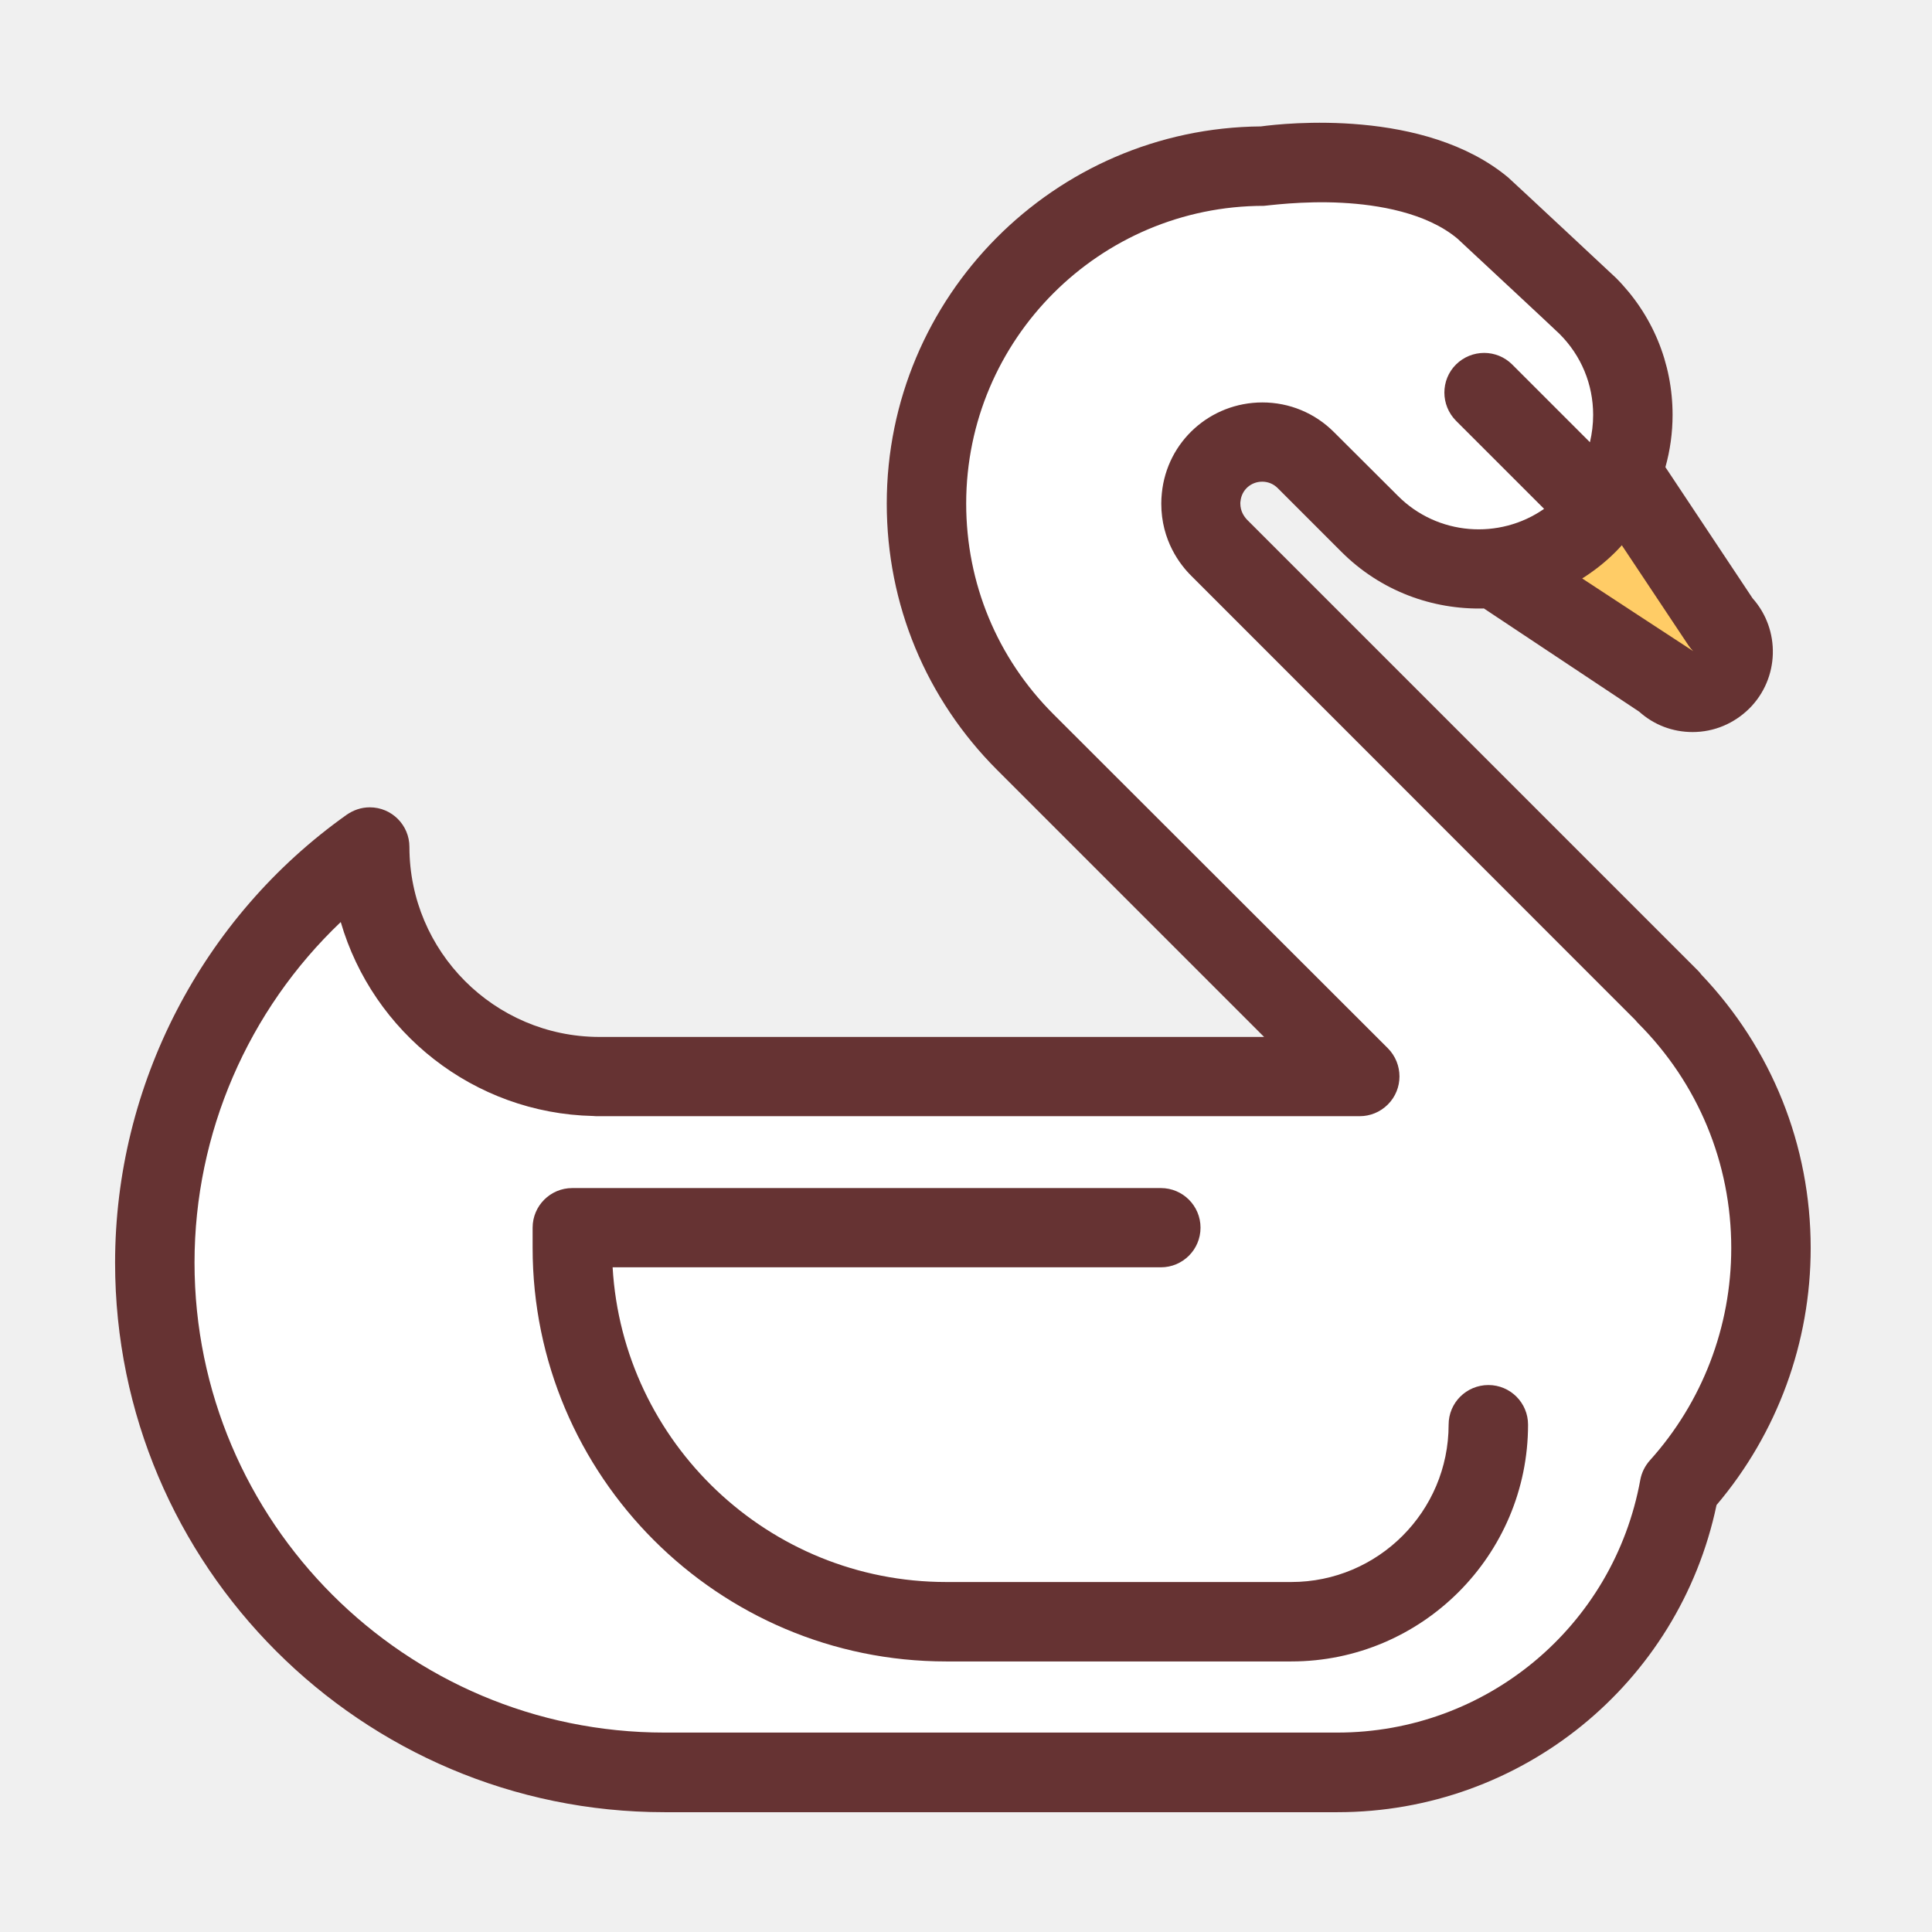
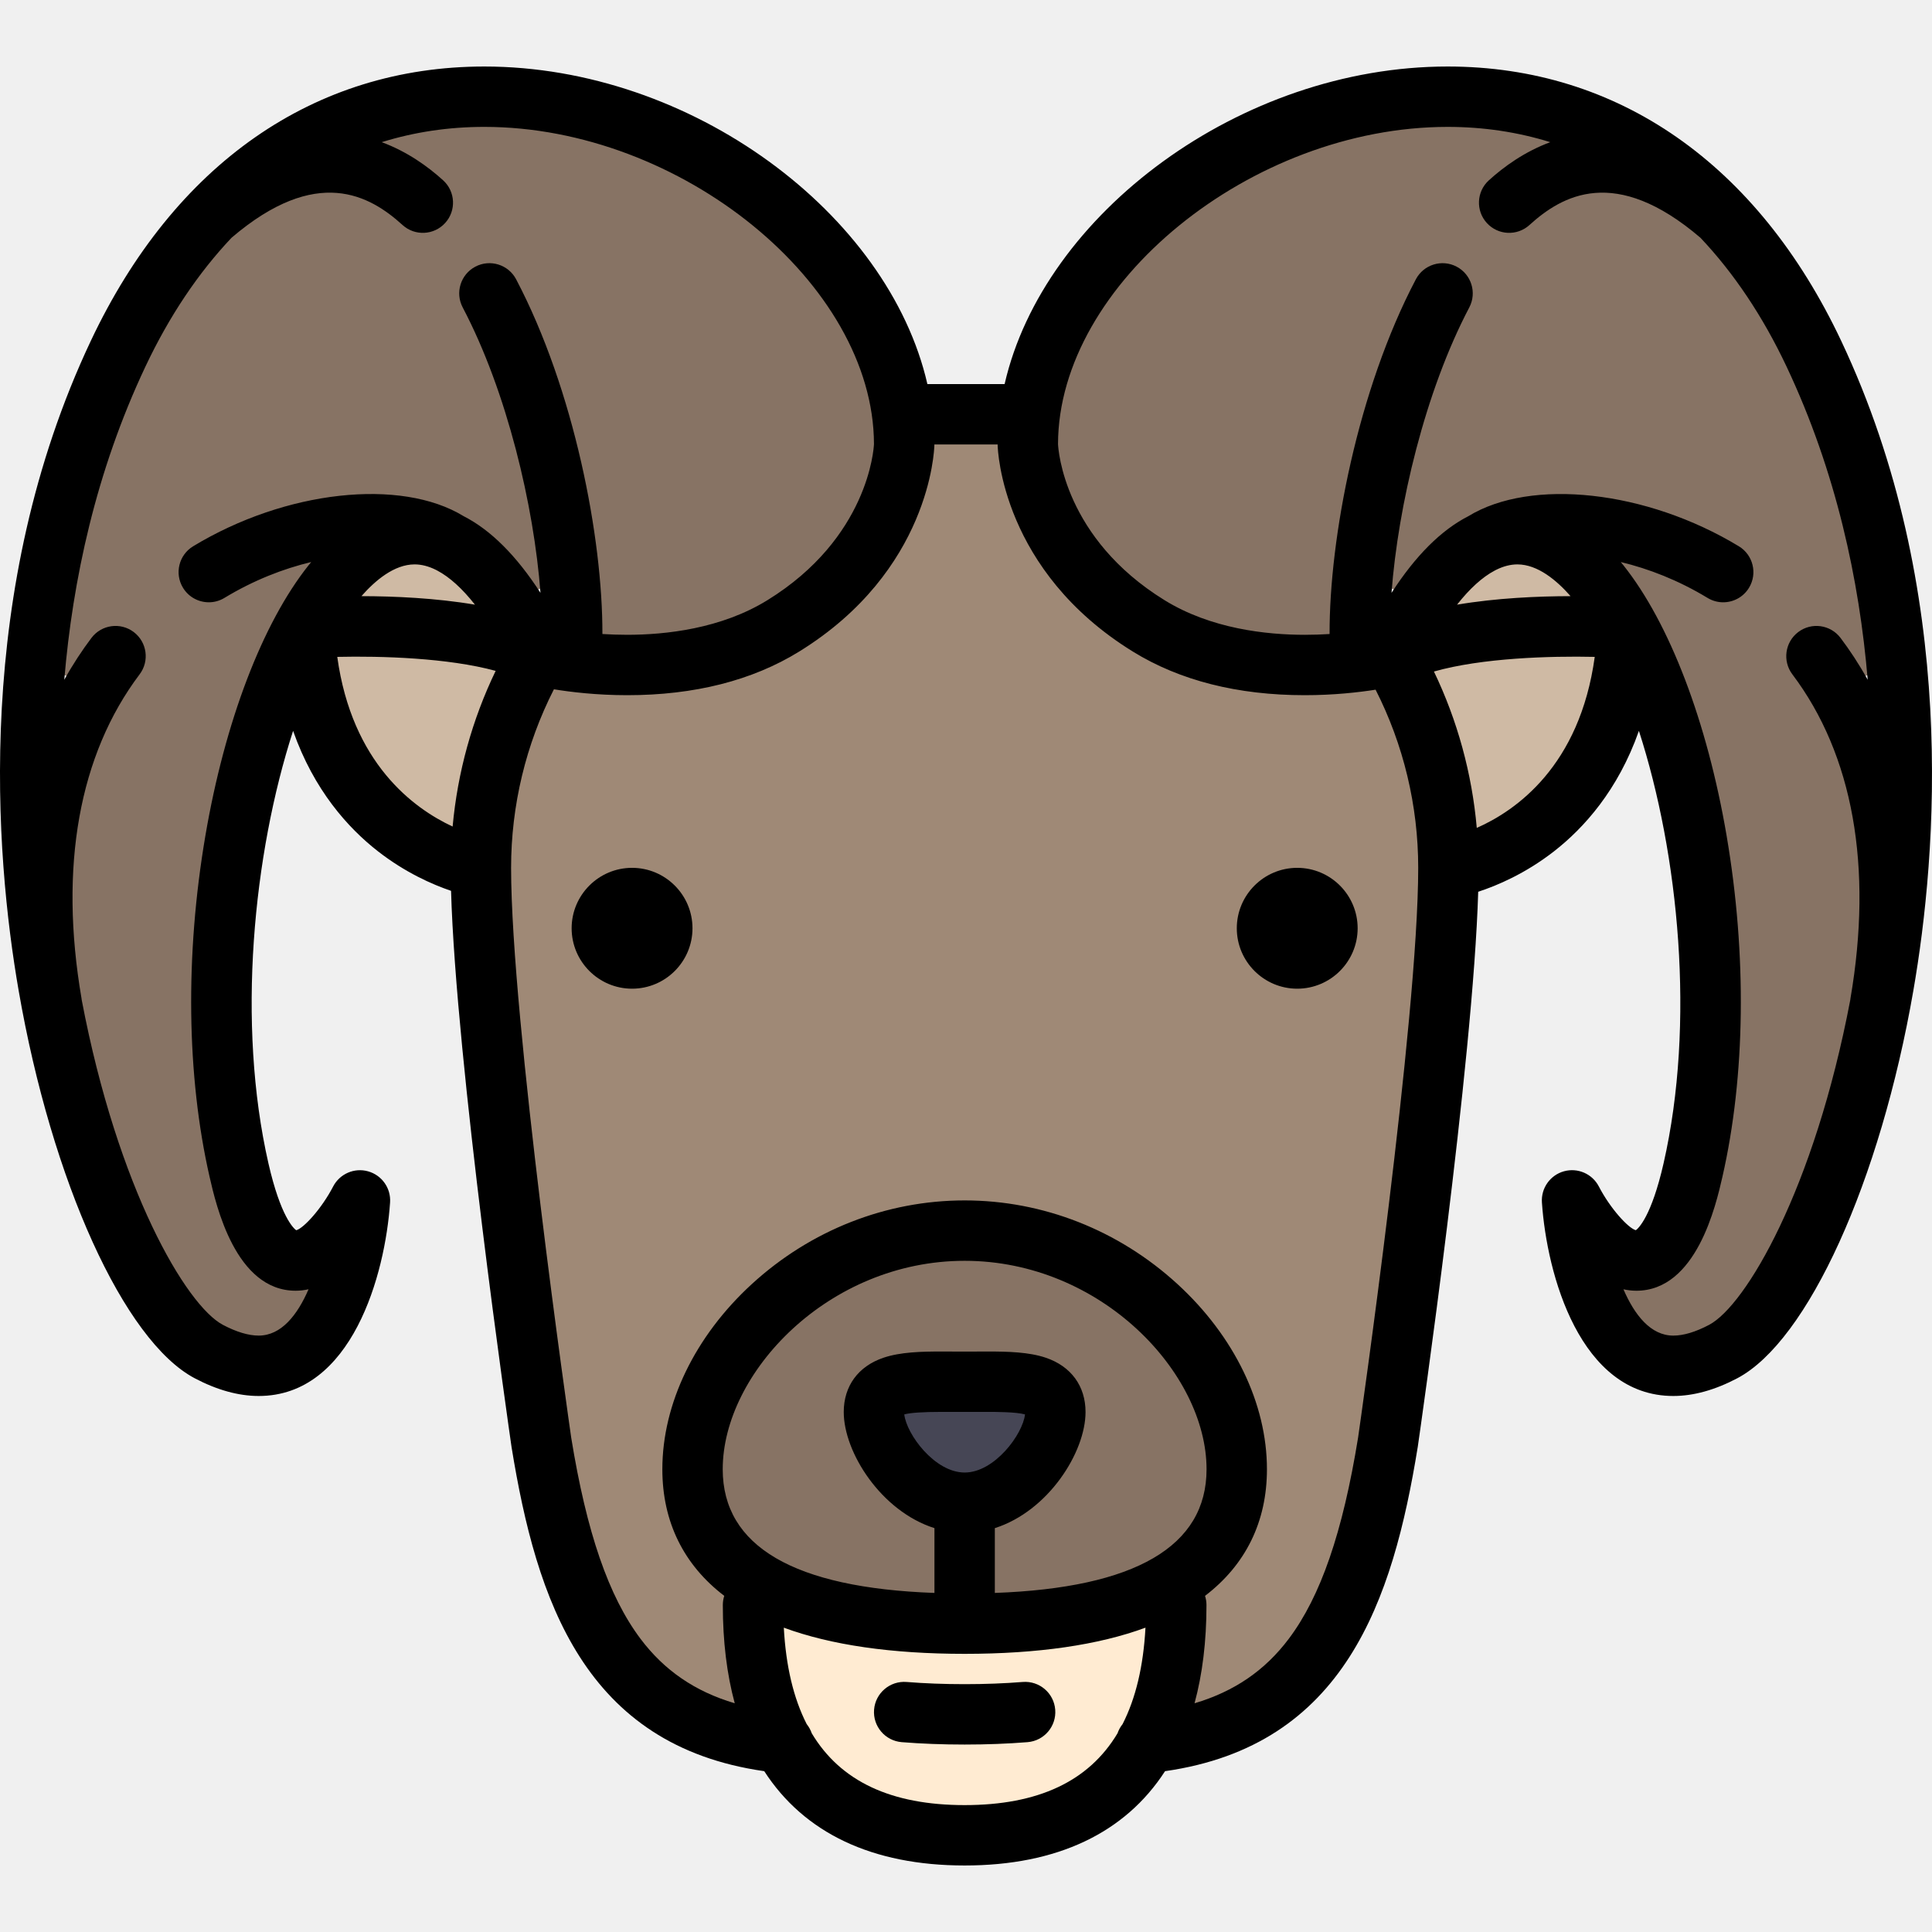
- <svg xmlns="http://www.w3.org/2000/svg" width="800px" height="800px" viewBox="0 0 1024 1024" class="icon" version="1.1">
-   <path d="M959.7 661.5c0 50.1-17.7 98.2-49.9 136.2-19.9 94.7-103.5 162.8-200.9 162.8H352.2C191.6 960.5 61 829.9 61 669.3c0-47.1 11.5-92.8 32.6-133.6s51.7-76.6 90.2-103.9c3.5-2.4 7.6-3.9 12.2-3.9 11.6 0 21 9.4 21 21 0 55.4 45 100.5 100.4 100.7H670L528.6 408.2c-37.8-37.8-58.6-87.9-58.6-141.3 0-109.7 88.8-199 198.3-199.9 12.5-1.7 86.7-9.8 131 27 1.1 0.9 55.4 51.6 57.1 53.2 19.4 19.4 30.1 45.2 30.1 72.7 0 9.5-1.3 18.8-3.8 27.7l46.2 69.5c14.9 16.7 14.3 42.4-1.7 58.4-8.1 8-18.7 12.5-30.1 12.5-10.6 0-20.5-3.8-28.3-10.8l-82.3-54.7c-27.2 0.7-54.7-9.2-75.5-30l-33.8-33.8c-2.2-2.2-5.1-3.4-8.2-3.4-6 0-10.9 4.4-11.5 10.3-0.1 0.5-0.1 0.9-0.1 1.2 0 4.2 2 7 3.6 8.7l239 239c0.6 0.6 1.2 1.3 1.7 2 37.4 39.3 58 90.6 58 145z" fill="#663333" />
-   <path d="M917.6 661.5c0 41.7-15.3 81.6-43.1 112.5-2.6 2.9-4.4 6.5-5.1 10.3-14.1 77.7-81.6 134-160.6 134H352.2c-137.3 0-249.1-111.7-249.1-249.1 0-68.6 28.4-133.8 77.5-180.5 17 58.4 70.4 101.4 133.8 102.8 0.5 0 1 0.1 1.5 0.1h404.8c5.4 0 10.8-2.1 14.9-6.2 8.2-8.2 8.2-21.5 0-29.8L558.3 378.5c-29.8-29.8-46.2-69.4-46.2-111.6 0-87 70.8-157.8 157.8-157.8 1.1 0 20.5-2.8 41.6-1.6 18.6 1 44.4 5.1 61 19 0.3 0.3 53.2 49.5 54.1 50.5 11.5 11.5 17.8 26.7 17.8 42.9 0 5-0.6 9.8-1.7 14.5l-41.2-41.2c-8.2-8.2-21.5-8.2-29.8 0-8.2 8.2-8.2 21.5 0 29.8l46.7 46.7c-23.6 16.5-56.5 14.2-77.5-6.9L707 229c-10.1-10.1-23.6-15.7-37.9-15.7-27.6 0-50.6 20.7-53.3 48.1-0.2 1.9-0.3 3.7-0.3 5.5 0 19.6 10 32.5 16 38.4l235.3 235.4c0.4 0.5 0.9 1.1 1.4 1.6 31.8 31.8 49.4 74.2 49.4 119.2z" fill="#FFFFFF" />
-   <path d="M894.8 341.9c0.8 1.2 1.7 2.3 2.6 3.2-0.1 0-58.8-38.5-58.8-38.5 6.3-4 12.2-8.6 17.7-14.1 1.1-1.1 2.2-2.3 3.3-3.5l35.2 52.9z" fill="#FFCC66" />
-   <path d="M788.9 734.1c11.6 0 21 9.4 21 21 0 69.2-56.3 125.5-125.5 125.5H501.5c-120.9 0-219.2-98.3-219.2-219.2v-10.7c0-11.6 9.4-21 21-21h312c11.6 0 21 9.4 21 21s-9.4 21-21 21H324.7c5.4 92.9 82.6 166.8 176.8 166.8h182.9c46 0 83.4-37.4 83.4-83.4 0-11.6 9.4-21 21.1-21z" fill="#663333" />
+ <svg xmlns="http://www.w3.org/2000/svg" height="800px" width="800px" version="1.1" id="Layer_1" viewBox="0 0 512 512" xml:space="preserve">
+   <path style="fill:#877364;" d="M128.353,29.977c-9.603,0-18.952,1.393-27.787,4.139l-5.621,1.747l5.522,2.039  c5.511,2.035,10.768,5.305,15.626,9.718c1.187,1.078,1.882,2.553,1.959,4.153c0.077,1.601-0.475,3.136-1.552,4.322  c-1.135,1.25-2.755,1.966-4.444,1.966c-1.493,0-2.925-0.553-4.031-1.559c-4.299-3.904-11.118-9.096-20.657-9.096  c-8.465,0-17.651,4.183-27.303,12.433l-0.081,0.069l-0.073,0.077c-9.033,9.55-16.835,21.22-23.19,34.687  c-11.813,25.026-19.106,53.17-21.675,83.649l3.741,1.14c2.119-3.81,4.488-7.459,7.043-10.844c1.145-1.517,2.892-2.387,4.796-2.387  c1.311,0,2.558,0.418,3.607,1.211c2.641,1.993,3.168,5.763,1.176,8.404c-16.402,21.738-21.857,51.971-15.767,87.513l0.02,0.179  l0.019,0.122c9.797,51.564,28.381,82.24,38.449,87.553c3.875,2.045,7.383,3.082,10.426,3.082c6.117,0,11.179-4.536,15.048-13.482  l1.56-3.608l-3.835,0.863c-0.992,0.223-1.996,0.336-2.986,0.337c-14.318,0-19.235-21.543-20.852-28.624  c-6.042-26.467-6.433-58.278-1.101-89.573c5.097-29.917,14.926-55.735,26.967-70.833c0.204-0.256,0.407-0.502,0.66-0.808l3.809-4.61  l-5.817,1.391c-8.223,1.967-16.153,5.245-23.571,9.741c-0.939,0.569-2.012,0.87-3.103,0.87c-2.12,0-4.041-1.081-5.139-2.891  c-0.831-1.371-1.078-2.982-0.696-4.539c0.381-1.557,1.347-2.871,2.717-3.702c14.214-8.616,31.034-13.557,46.148-13.557  c9.388,0,17.505,1.931,23.474,5.585l0.134,0.075c6.838,3.495,13.425,10.094,19.579,19.615l3.674-1.236  c-1.969-26.104-10.148-56.102-20.835-76.422c-0.746-1.418-0.895-3.042-0.419-4.573c0.476-1.53,1.519-2.784,2.938-3.53  c0.872-0.459,1.809-0.691,2.785-0.691c2.239,0,4.277,1.229,5.319,3.209c15.636,29.73,22.692,69.082,22.633,93.063l-0.005,1.883  l1.88,0.118c2.246,0.141,4.496,0.212,6.69,0.212c10.431,0,25.526-1.642,38.201-9.462c27.134-16.743,29.067-40.381,29.198-43.022  l0.002-0.105C233.487,72.582,181.348,29.977,128.353,29.977z" />
+   <g>
+     <path style="fill:#CFBAA4;" d="M127.439,157.354c-3.542-4.496-7.109-7.711-10.684-9.597c-0.131-0.061-0.26-0.128-0.388-0.2   l-0.112-0.059c-2.158-1.048-4.305-1.58-6.381-1.58c-5.054,0-10.299,3.061-15.593,9.098l-2.903,3.311l4.403,0.008   c11.135,0.02,21.146,0.771,29.752,2.229l5.119,0.868L127.439,157.354z" />
+     <path style="fill:#CFBAA4;" d="M131.881,174.208c-12.233-3.339-28.618-3.837-37.295-3.837c-1.847,0-3.609,0.021-5.251,0.058   l-2.244,0.05l0.307,2.224c4.078,29.524,21.616,41.81,31.708,46.506l2.578,1.199l0.258-2.831   c1.29-14.159,5.064-27.809,11.214-40.569l1.043-2.165L131.881,174.208z" />
+   </g>
+   <path style="fill:#877364;" d="M255.64,330.472c-37.233,0-66.111,30.77-66.111,57.24c0,21.689,19.527,33.39,58.039,34.776  l2.072,0.075v-20.706l-1.394-0.443c-12.959-4.123-22.643-18.642-22.643-28.868c0-6.057,3.257-10.493,9.173-12.492  c4.21-1.422,9.595-1.542,14.748-1.542c0.967,0,1.958,0.005,2.968,0.01c1.03,0.005,2.088,0.008,3.147,0.008s2.118-0.002,3.148-0.008  c1.01-0.005,2.001-0.01,2.968-0.01c5.155,0,10.539,0.119,14.749,1.542c5.915,1.998,9.172,6.435,9.172,12.492  c0,10.226-9.684,24.744-22.643,28.868l-1.394,0.443v20.706l2.072-0.075c38.512-1.387,58.039-13.087,58.039-34.776  C321.752,361.242,292.873,330.472,255.64,330.472z" />
+   <path style="fill:#FFEBD2;" d="M255.64,431.854c-22.428,0-41.108-2.867-55.523-8.522l-3.354-1.316l0.193,3.8  c0.665,13.054,3.151,24.154,7.39,32.992l0.111,0.231l0.152,0.202c0.51,0.675,0.907,1.441,1.178,2.28l0.08,0.247l0.125,0.223  c9.334,16.609,26.039,25.031,49.647,25.031s40.312-8.422,49.647-25.031l0.125-0.224l0.08-0.247c0.271-0.839,0.668-1.605,1.177-2.277  l0.154-0.202l0.11-0.231c4.237-8.838,6.725-19.938,7.39-32.994l0.193-3.8l-3.354,1.316  C296.749,428.987,278.068,431.854,255.64,431.854z" />
+   <path style="fill:#464655;" d="M272.167,371.249c-1.812-0.495-5.217-0.736-10.41-0.736c-0.928,0-5.037,0.019-6.117,0.019  c-1.079,0-2.159-0.003-3.266-0.009c-0.97-0.004-1.921-0.009-2.85-0.009c-5.194,0-8.599,0.241-10.41,0.736l-1.651,0.451l0.19,1.701  c0.659,5.882,8.708,17.182,17.987,17.182c9.279,0,17.329-11.3,17.987-17.182l0.19-1.701L272.167,371.249z" />
+   <path style="fill:#9F8976;" d="M366.325,180.219l-0.658-1.294l-1.434,0.225c-4.163,0.653-10.743,1.431-18.447,1.431  c-17.432,0-32.404-3.785-44.503-11.25c-33.758-20.829-34.867-51.736-34.898-53.041l-0.001-2.151h-18.768l-2,0.012l-0.001,2.139  c-0.031,1.305-1.14,32.212-34.898,53.041c-12.098,7.465-27.071,11.25-44.503,11.25c-8.008,0-14.805-0.835-19.099-1.535l-1.44-0.235  l-0.663,1.3c-7.568,14.84-11.568,31.512-11.568,48.213c0,40.233,15.302,146.791,15.959,151.342  c4.133,25.457,10.086,42.67,18.733,54.173c6.572,8.743,15.079,14.569,26.009,17.813l3.437,1.02l-0.937-3.46  c-2.05-7.568-3.089-16.15-3.089-25.508c0-0.619,0.096-1.234,0.286-1.827l0.429-1.343l-1.121-0.855  c-10.364-7.91-15.619-18.664-15.619-31.964c0-16.818,8.408-34.167,23.067-47.601c15.23-13.955,34.777-21.64,55.045-21.64  s39.816,7.686,55.046,21.64c14.659,13.433,23.067,30.783,23.067,47.601c0,13.3-5.255,24.054-15.619,31.964l-1.121,0.855l0.429,1.343  c0.189,0.593,0.286,1.208,0.286,1.827c0,9.357-1.039,17.94-3.089,25.508l-0.937,3.46l3.437-1.02  c10.929-3.243,19.437-9.069,26.009-17.813c8.647-11.504,14.599-28.718,18.738-54.207c0.651-4.518,15.954-111.107,15.954-151.307  C377.838,211.666,373.857,195.032,366.325,180.219z" />
+   <g>
+     <path style="fill:#CFBAA4;" d="M416.218,158.335l4.404-0.008l-2.903-3.311c-5.294-6.037-10.54-9.098-15.593-9.098   c-2.076,0-4.222,0.531-6.38,1.58l-0.112,0.059c-0.13,0.074-0.262,0.141-0.476,0.244c-3.49,1.844-7.056,5.059-10.598,9.554   l-3.213,4.078l5.119-0.868C395.076,159.104,405.086,158.354,416.218,158.335z" />
+     <path style="fill:#CFBAA4;" d="M422.669,170.428c-1.645-0.037-3.407-0.058-5.26-0.058c-8.901,0-25.669,0.521-37.947,4.017   l-2.283,0.649l1.027,2.14c6.154,12.818,9.909,26.529,11.162,40.75l0.245,2.782l2.555-1.127   c10.338-4.562,28.299-16.719,32.438-46.882l0.305-2.222L422.669,170.428z" />
+   </g>
+   <path style="fill:#877364;" d="M477.766,167.444c1.05-0.792,2.297-1.211,3.608-1.211c1.903,0,3.651,0.87,4.796,2.387  c2.555,3.386,4.924,7.035,7.043,10.844l3.741-1.14c-2.57-30.48-9.863-58.624-21.675-83.649  c-6.357-13.466-14.158-25.137-23.19-34.686l-0.073-0.077l-0.081-0.069c-9.652-8.251-18.838-12.435-27.304-12.435  c-9.54,0-16.358,5.192-20.657,9.096c-1.106,1.005-2.539,1.559-4.032,1.559c-1.689,0-3.309-0.716-4.443-1.966  c-1.078-1.187-1.629-2.721-1.552-4.322c0.077-1.601,0.772-3.076,1.959-4.153c4.857-4.413,10.114-7.683,15.625-9.718l5.522-2.039  l-5.621-1.747c-8.835-2.747-18.184-4.139-27.786-4.139c-53.014,0-105.153,42.616-105.259,86.135  c0.123,2.633,1.987,26.216,29.198,43.006c12.675,7.82,27.771,9.462,38.202,9.462c2.192,0,4.443-0.071,6.69-0.212l1.88-0.118  l-0.005-1.883c-0.059-23.981,6.999-63.334,22.633-93.063c1.041-1.979,3.079-3.209,5.319-3.209c0.976,0,1.914,0.232,2.785,0.691  c1.419,0.746,2.462,2,2.938,3.53c0.476,1.531,0.327,3.155-0.419,4.573c-10.687,20.32-18.866,50.318-20.835,76.422l3.674,1.236  c6.154-9.521,12.741-16.121,19.579-19.615l0.134-0.075c5.969-3.654,14.085-5.586,23.473-5.586c15.113,0,31.933,4.941,46.149,13.558  c1.371,0.831,2.336,2.145,2.717,3.702c0.382,1.557,0.134,3.168-0.696,4.539c-1.097,1.811-3.018,2.891-5.143,2.891  c-1.088,0-2.16-0.301-3.099-0.87c-7.419-4.496-15.351-7.774-23.572-9.742l-5.799-1.388l3.917,4.759  c0.178,0.216,0.357,0.433,0.535,0.656c12.041,15.099,21.87,40.917,26.967,70.833c5.332,31.295,4.94,63.106-1.101,89.573  c-1.616,7.08-6.534,28.623-20.853,28.623c-0.988,0-1.992-0.113-2.985-0.336l-3.834-0.862l1.56,3.607  c3.868,8.946,8.932,13.482,15.047,13.481c3.044,0,6.553-1.037,10.427-3.082c10.067-5.314,28.652-35.99,38.449-87.553l0.012-0.061  l0.036-0.322c6.083-35.46,0.627-65.693-15.775-87.431C474.597,173.207,475.125,169.436,477.766,167.444z" />
+   <path d="M343.777,229.986c-8.83,0-16.014,7.184-16.014,16.014c0,8.83,7.184,16.014,16.014,16.014S359.79,254.83,359.79,246  C359.79,237.17,352.607,229.986,343.777,229.986z" />
+   <path d="M167.504,229.986c-8.83,0-16.014,7.184-16.014,16.014c0,8.83,7.184,16.014,16.014,16.014c8.83,0,16.013-7.184,16.013-16.014  C183.517,237.17,176.333,229.986,167.504,229.986z" />
+   <path d="M240.256,445.739c-4.398-0.352-8.263,2.929-8.617,7.334c-0.354,4.404,2.929,8.263,7.334,8.617  c5.229,0.42,10.836,0.634,16.669,0.634c5.833,0,11.44-0.213,16.668-0.634c4.404-0.354,7.688-4.211,7.334-8.617  c-0.354-4.404-4.202-7.686-8.617-7.334c-4.802,0.386-9.979,0.582-15.385,0.582C250.236,446.321,245.058,446.126,240.256,445.739z" />
+   <path d="M487.942,90.349c-22.135-46.896-59.174-72.722-104.295-72.722c-54.89,0-107.093,39.032-117.415,84.161h-20.464  c-10.323-45.129-62.524-84.161-117.415-84.161c-45.12,0-82.16,25.827-104.295,72.722C-7.1,156.362-1.298,226.524,4.934,262.472  c8.781,50.648,27.969,92.912,46.662,102.778c5.91,3.119,11.616,4.7,16.961,4.7c24.74,0,33.526-32.245,34.817-51.297  c0.256-3.781-2.179-7.217-5.829-8.239c-3.65-1.021-7.52,0.663-9.264,4.028c-3.01,5.806-7.818,11.09-9.789,11.585  c-0.676-0.49-4.131-3.608-7.351-17.709c-8.471-37.111-4.038-81.977,6.531-114.63c5.531,15.724,14.584,25.75,22.473,31.901  c7.236,5.644,14.414,8.8,19.389,10.494c1.287,45.137,15.385,142.938,16.013,147.274c0.006,0.045,0.013,0.089,0.021,0.134  c6.6,40.694,19.378,79.091,66.963,85.888c10.567,16.347,28.564,24.993,53.109,24.993s42.541-8.647,53.109-24.993  c47.585-6.798,60.363-45.194,66.963-85.888c0.007-0.045,0.014-0.089,0.021-0.134c0.626-4.326,14.675-101.786,16.006-147.031  c4.987-1.629,12.52-4.813,20.115-10.737c7.888-6.153,16.942-16.179,22.473-31.901c10.569,32.653,15.001,77.52,6.531,114.63  c-3.205,14.043-6.646,17.193-7.342,17.703c-2.031-0.544-6.803-5.804-9.791-11.565c-1.734-3.376-5.604-5.067-9.259-4.053  c-3.657,1.017-6.097,4.462-5.841,8.25c1.292,19.053,10.078,51.299,34.818,51.297c5.346,0,11.051-1.582,16.961-4.7  c18.693-9.866,37.881-52.13,46.662-102.778C513.298,226.524,519.099,156.362,487.942,90.349z M119.95,219.045  c-10.37-4.826-26.676-16.773-30.57-44.966c11.668-0.262,29.34,0.26,41.974,3.709C125.122,190.716,121.256,204.707,119.95,219.045z   M95.785,157.986c3.659-4.174,8.704-8.417,14.088-8.417c1.788,0,3.629,0.467,5.508,1.379c0.172,0.097,0.346,0.187,0.522,0.27  c3.25,1.716,6.602,4.755,9.964,9.025C115.448,158.476,104.443,158,95.785,157.986z M122.885,136.801  c-16.665-10.201-47.232-6.866-71.702,7.968c-3.779,2.29-4.986,7.21-2.695,10.989c1.504,2.482,4.144,3.855,6.85,3.854  c1.412,0,2.843-0.374,4.139-1.16c7.746-4.694,15.628-7.743,23-9.507c-0.227,0.276-0.454,0.549-0.682,0.834  c-12.246,15.356-22.223,41.505-27.376,71.744c-5.375,31.547-4.976,63.635,1.123,90.354c1.704,7.465,6.888,30.179,22.801,30.178  c0.001,0,0.003,0,0.004,0c1.171,0,2.313-0.136,3.421-0.386c-2.958,6.842-7.237,12.276-13.212,12.276  c-2.714,0-5.909-0.959-9.493-2.851c-9.67-5.104-27.858-35.844-37.418-86.158c-0.015-0.116-0.021-0.231-0.042-0.348  c-5.987-34.901-0.661-64.6,15.401-85.888c2.661-3.527,1.959-8.544-1.568-11.206c-3.525-2.661-8.544-1.96-11.206,1.568  c-2.422,3.21-4.868,6.895-7.195,11.077c2.219-26.324,8.332-55.085,21.491-82.964c6.332-13.415,14.017-24.842,22.834-34.166  c22.611-19.327,36.678-11.224,45.317-3.378c3.27,2.972,8.33,2.728,11.301-0.542c2.971-3.27,2.728-8.331-0.542-11.301  c-3.991-3.626-9.486-7.605-16.278-10.113c8.602-2.674,17.694-4.049,27.193-4.049c52.063,0,103.161,41.609,103.261,84.046  c-0.062,1.355-1.542,24.913-28.251,41.392c-12.274,7.574-26.976,9.164-37.148,9.164c0,0-0.001,0-0.002,0  c-2.316,0-4.519-0.08-6.566-0.208c0.063-25.467-7.458-64.706-22.863-93.999c-2.058-3.91-6.895-5.414-10.806-3.356  c-3.91,2.057-5.414,6.895-3.356,10.806c11.772,22.383,18.873,52.602,20.611,75.64C136.863,147.255,130.064,140.47,122.885,136.801z   M297.492,456.915c-0.581,0.72-1.032,1.542-1.337,2.427c-7.628,12.751-21.063,19.029-40.515,19.029s-32.886-6.278-40.515-19.029  c-0.305-0.885-0.757-1.707-1.338-2.427c-3.497-6.853-5.516-15.36-6.069-25.564c12.475,4.598,28.541,6.934,47.922,6.934  s35.447-2.335,47.922-6.934C303.009,441.555,300.99,450.063,297.492,456.915z M239.641,374.831c1.617-0.442,4.93-0.666,9.885-0.666  c0.943,0,1.909,0.005,2.895,0.01c2.106,0.012,4.331,0.012,6.439,0c0.985-0.005,1.951-0.01,2.895-0.01c1.969,0,7.476,0,9.885,0.664  c-0.585,5.246-8.048,15.406-16,15.406C247.69,390.234,240.229,380.077,239.641,374.831z M263.641,422.143v-17.171  c14.147-4.5,24.037-20.09,24.037-30.774c0-6.882-3.839-12.126-10.534-14.387c-4.499-1.52-10.07-1.646-15.391-1.646  c-0.97,0-1.964,0.005-2.978,0.01c-2.053,0.011-4.22,0.011-6.272,0c-1.013-0.005-2.007-0.01-2.978-0.01  c-5.32,0-10.891,0.127-15.39,1.647c-6.695,2.261-10.534,7.506-10.534,14.387c0,10.684,9.889,26.274,24.037,30.774v17.171  c-37.241-1.341-56.11-12.35-56.11-32.777c0-25.545,28.005-55.24,64.11-55.24s64.11,29.695,64.11,55.24  C319.751,409.792,300.882,420.801,263.641,422.143z M359.905,380.996c-4.079,25.124-9.913,42.057-18.357,53.291  c-6.305,8.388-14.417,13.963-24.979,17.097c2.088-7.712,3.158-16.401,3.158-26.031c0-0.85-0.135-1.667-0.38-2.435  c10.763-8.215,16.406-19.64,16.406-33.554c0-17.377-8.645-35.265-23.716-49.076c-15.599-14.293-35.628-22.166-56.396-22.166  s-40.797,7.872-56.396,22.166c-15.073,13.811-23.716,31.698-23.716,49.076c0,13.914,5.643,25.339,16.406,33.554  c-0.246,0.768-0.38,1.585-0.38,2.435c0,9.63,1.07,18.319,3.158,26.031c-10.562-3.133-18.675-8.709-24.979-17.097  c-8.444-11.234-14.277-28.169-18.357-53.292c-0.472-3.271-15.933-110.917-15.933-151.021c0-16.493,3.918-32.731,11.35-47.304  c4.415,0.72,11.303,1.561,19.421,1.561c0.001,0,0.001,0,0.002,0c17.807,0,33.132-3.885,45.551-11.547  c34.679-21.398,35.816-53.347,35.848-54.697c0.001-0.062,0.002-0.124,0.002-0.186c0-0.004,0-0.008,0-0.012h16.768  c0,0.004,0,0.008,0,0.012c0,0.062,0,0.124,0.002,0.186c0.032,1.35,1.167,33.299,35.848,54.697  c12.418,7.663,27.744,11.547,45.552,11.547c7.721,0,14.33-0.761,18.758-1.455c7.397,14.546,11.295,30.745,11.295,47.198  C375.838,270.074,360.374,377.738,359.905,380.996z M391.361,219.403c-1.269-14.399-5.116-28.453-11.351-41.441  c12.673-3.607,30.753-4.146,42.614-3.883C418.649,203.046,401.716,214.833,391.361,219.403z M386.131,160.244  c3.362-4.269,6.714-7.309,9.962-9.024c0.177-0.083,0.352-0.174,0.525-0.271c1.877-0.912,3.719-1.379,5.507-1.379  c5.385,0,10.429,4.242,14.088,8.416C407.556,158,396.552,158.476,386.131,160.244z M474.993,178.704  c16.062,21.287,21.387,50.986,15.401,85.888c-0.02,0.117-0.027,0.232-0.042,0.348c-9.56,50.314-27.748,81.054-37.418,86.158  c-3.583,1.891-6.778,2.85-9.493,2.851c-5.977,0-10.253-5.434-13.212-12.276c1.11,0.25,2.251,0.385,3.424,0.385  c15.915,0,21.099-22.714,22.803-30.178c6.1-26.719,6.498-58.807,1.123-90.354c-5.151-30.239-15.129-56.389-27.376-71.744  c-0.228-0.285-0.455-0.559-0.682-0.835c7.373,1.764,15.256,4.812,23.001,9.507c1.296,0.786,2.726,1.16,4.139,1.16  c2.705,0,5.346-1.372,6.85-3.854c2.29-3.778,1.084-8.699-2.695-10.989c-24.471-14.833-55.039-18.169-71.702-7.968  c-7.179,3.668-13.978,10.454-20.349,20.31c1.738-23.038,8.839-53.256,20.611-75.64c2.057-3.911,0.554-8.749-3.356-10.806  c-3.911-2.058-8.749-0.553-10.806,3.356c-15.406,29.293-22.926,68.533-22.863,93.999c-2.047,0.129-4.25,0.208-6.566,0.208  c-10.172,0-24.874-1.589-37.15-9.164c-26.632-16.433-28.177-39.828-28.25-41.398c0.106-42.434,51.202-84.041,103.261-84.041  c9.5,0,18.591,1.375,27.193,4.049c-6.792,2.507-12.286,6.487-16.278,10.113c-3.271,2.971-3.514,8.031-0.542,11.301  c2.97,3.271,8.031,3.514,11.301,0.542c8.639-7.847,22.706-15.949,45.316,3.377c8.817,9.324,16.503,20.751,22.834,34.166  c13.159,27.879,19.272,56.641,21.491,82.964c-2.326-4.182-4.772-7.867-7.195-11.077c-2.662-3.527-7.679-4.228-11.206-1.568  C473.034,170.16,472.332,175.177,474.993,178.704z" />
</svg>
